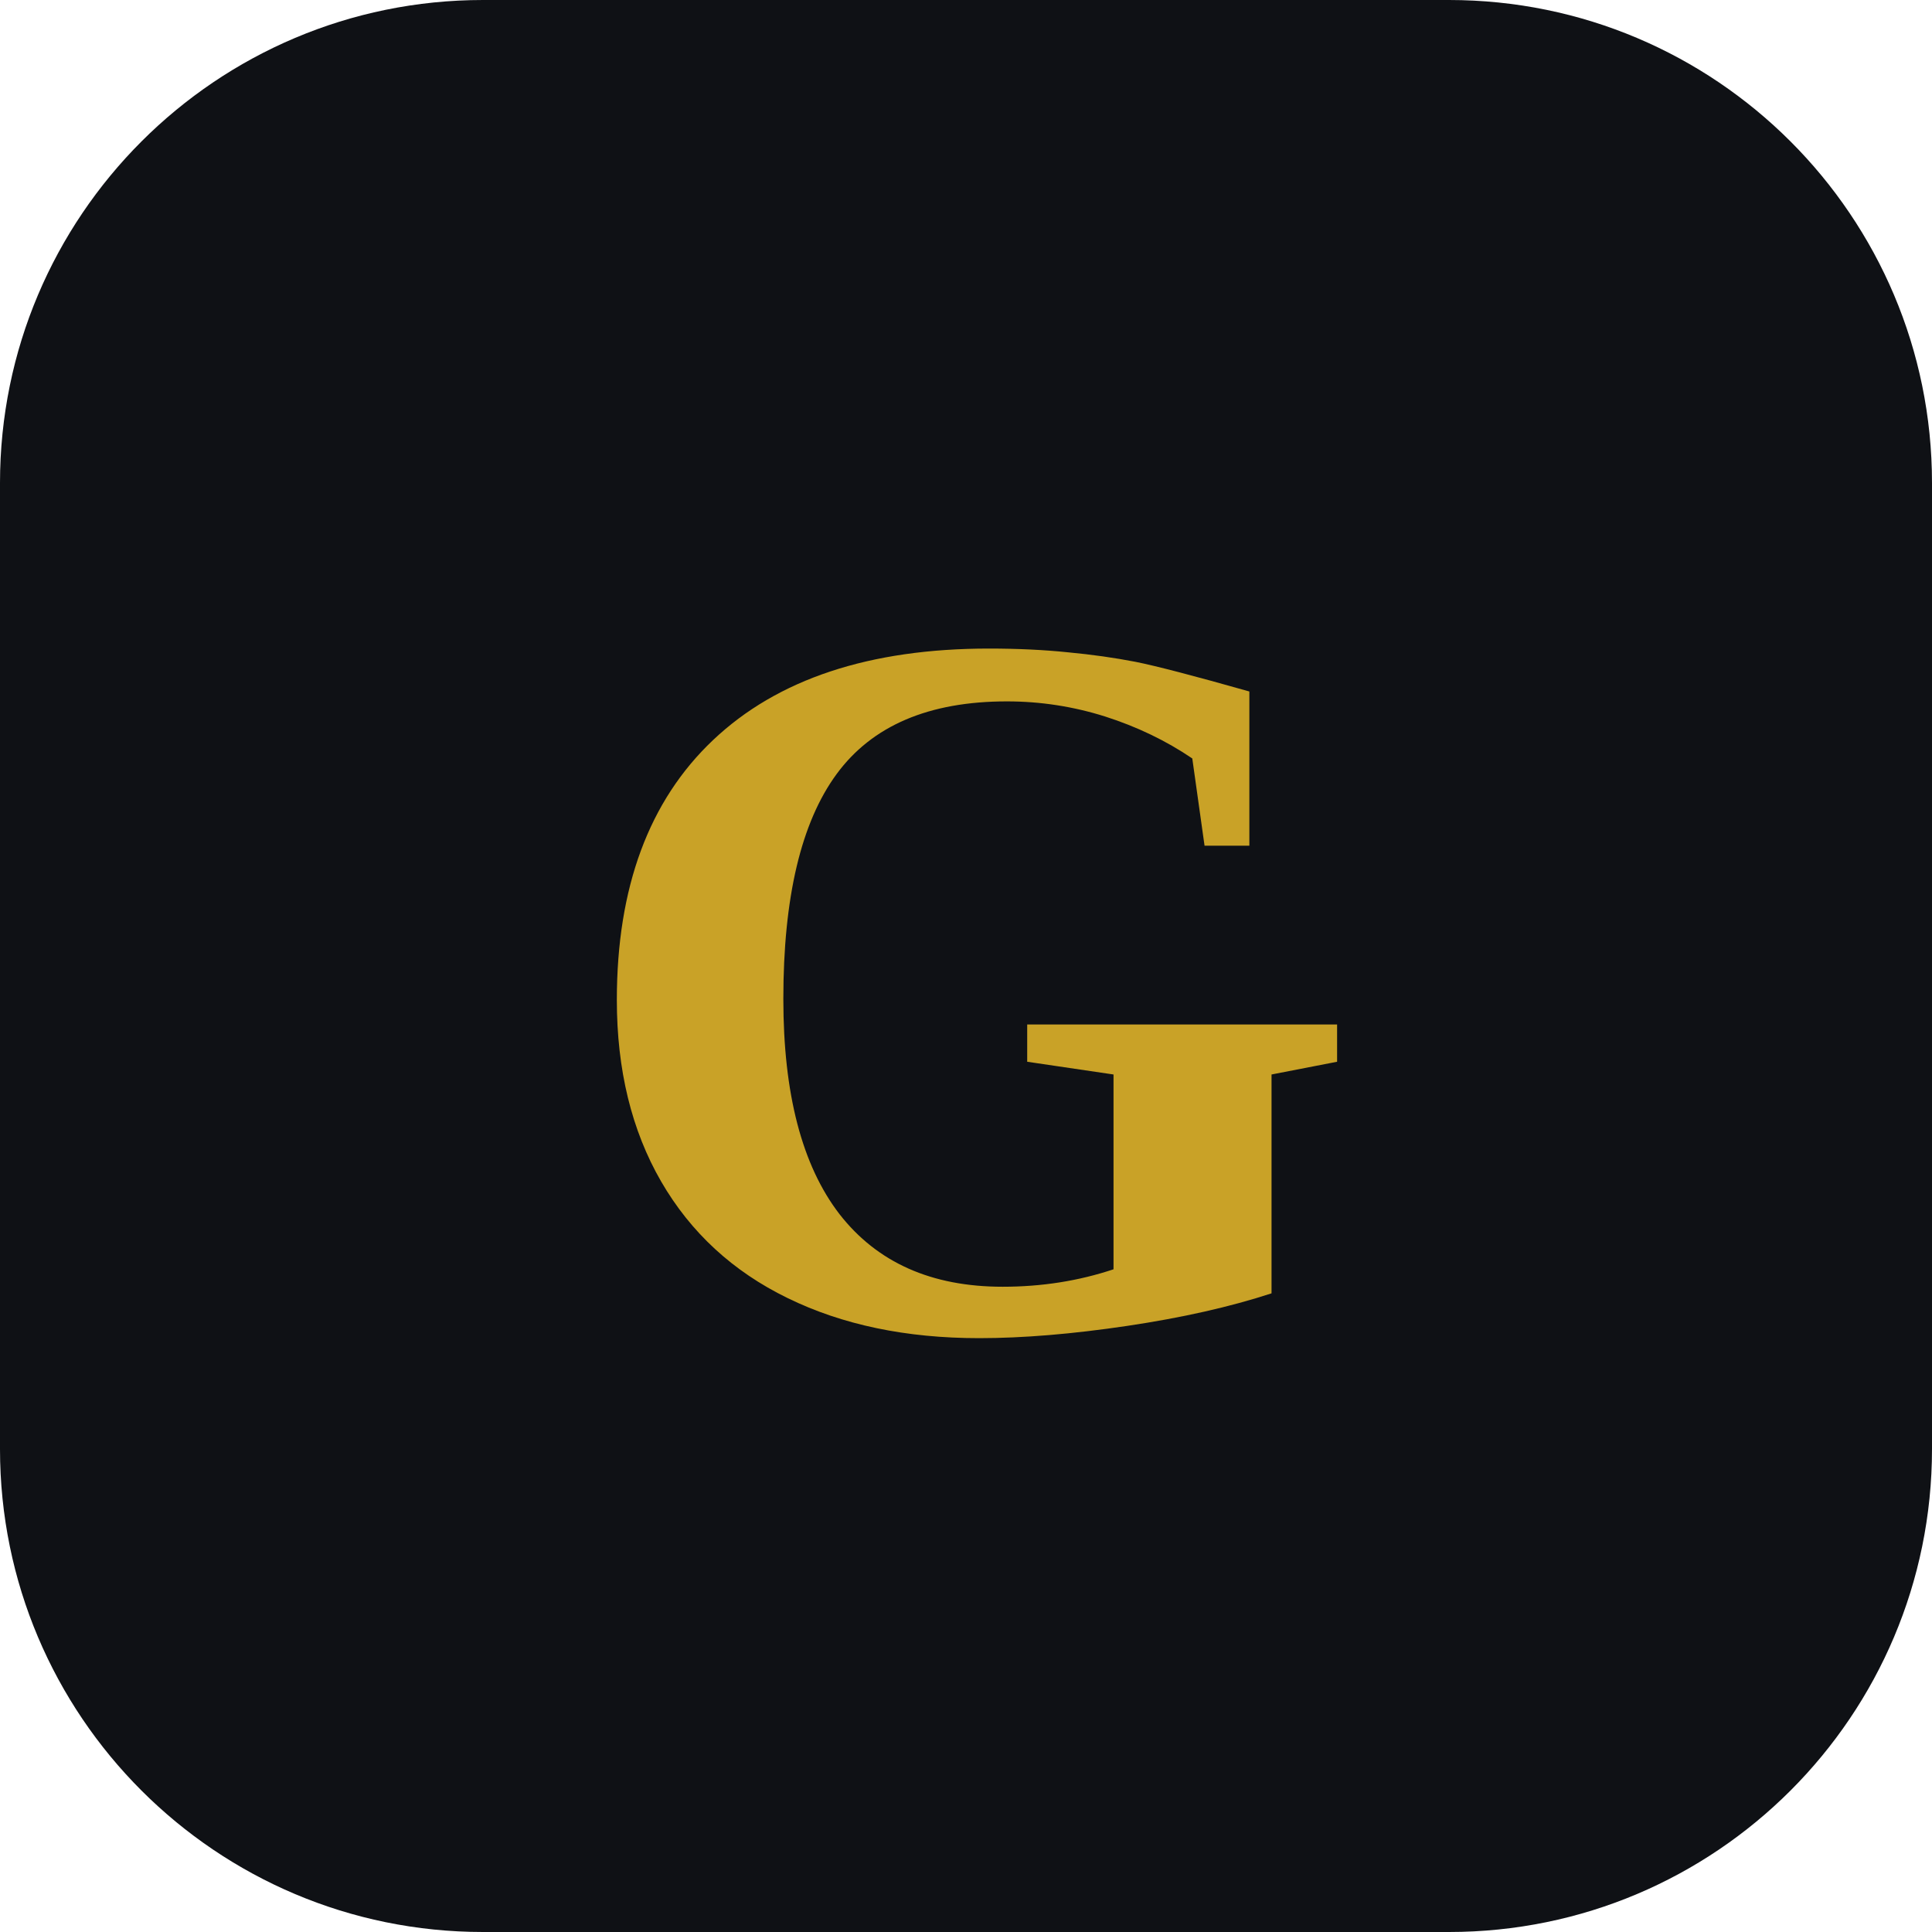
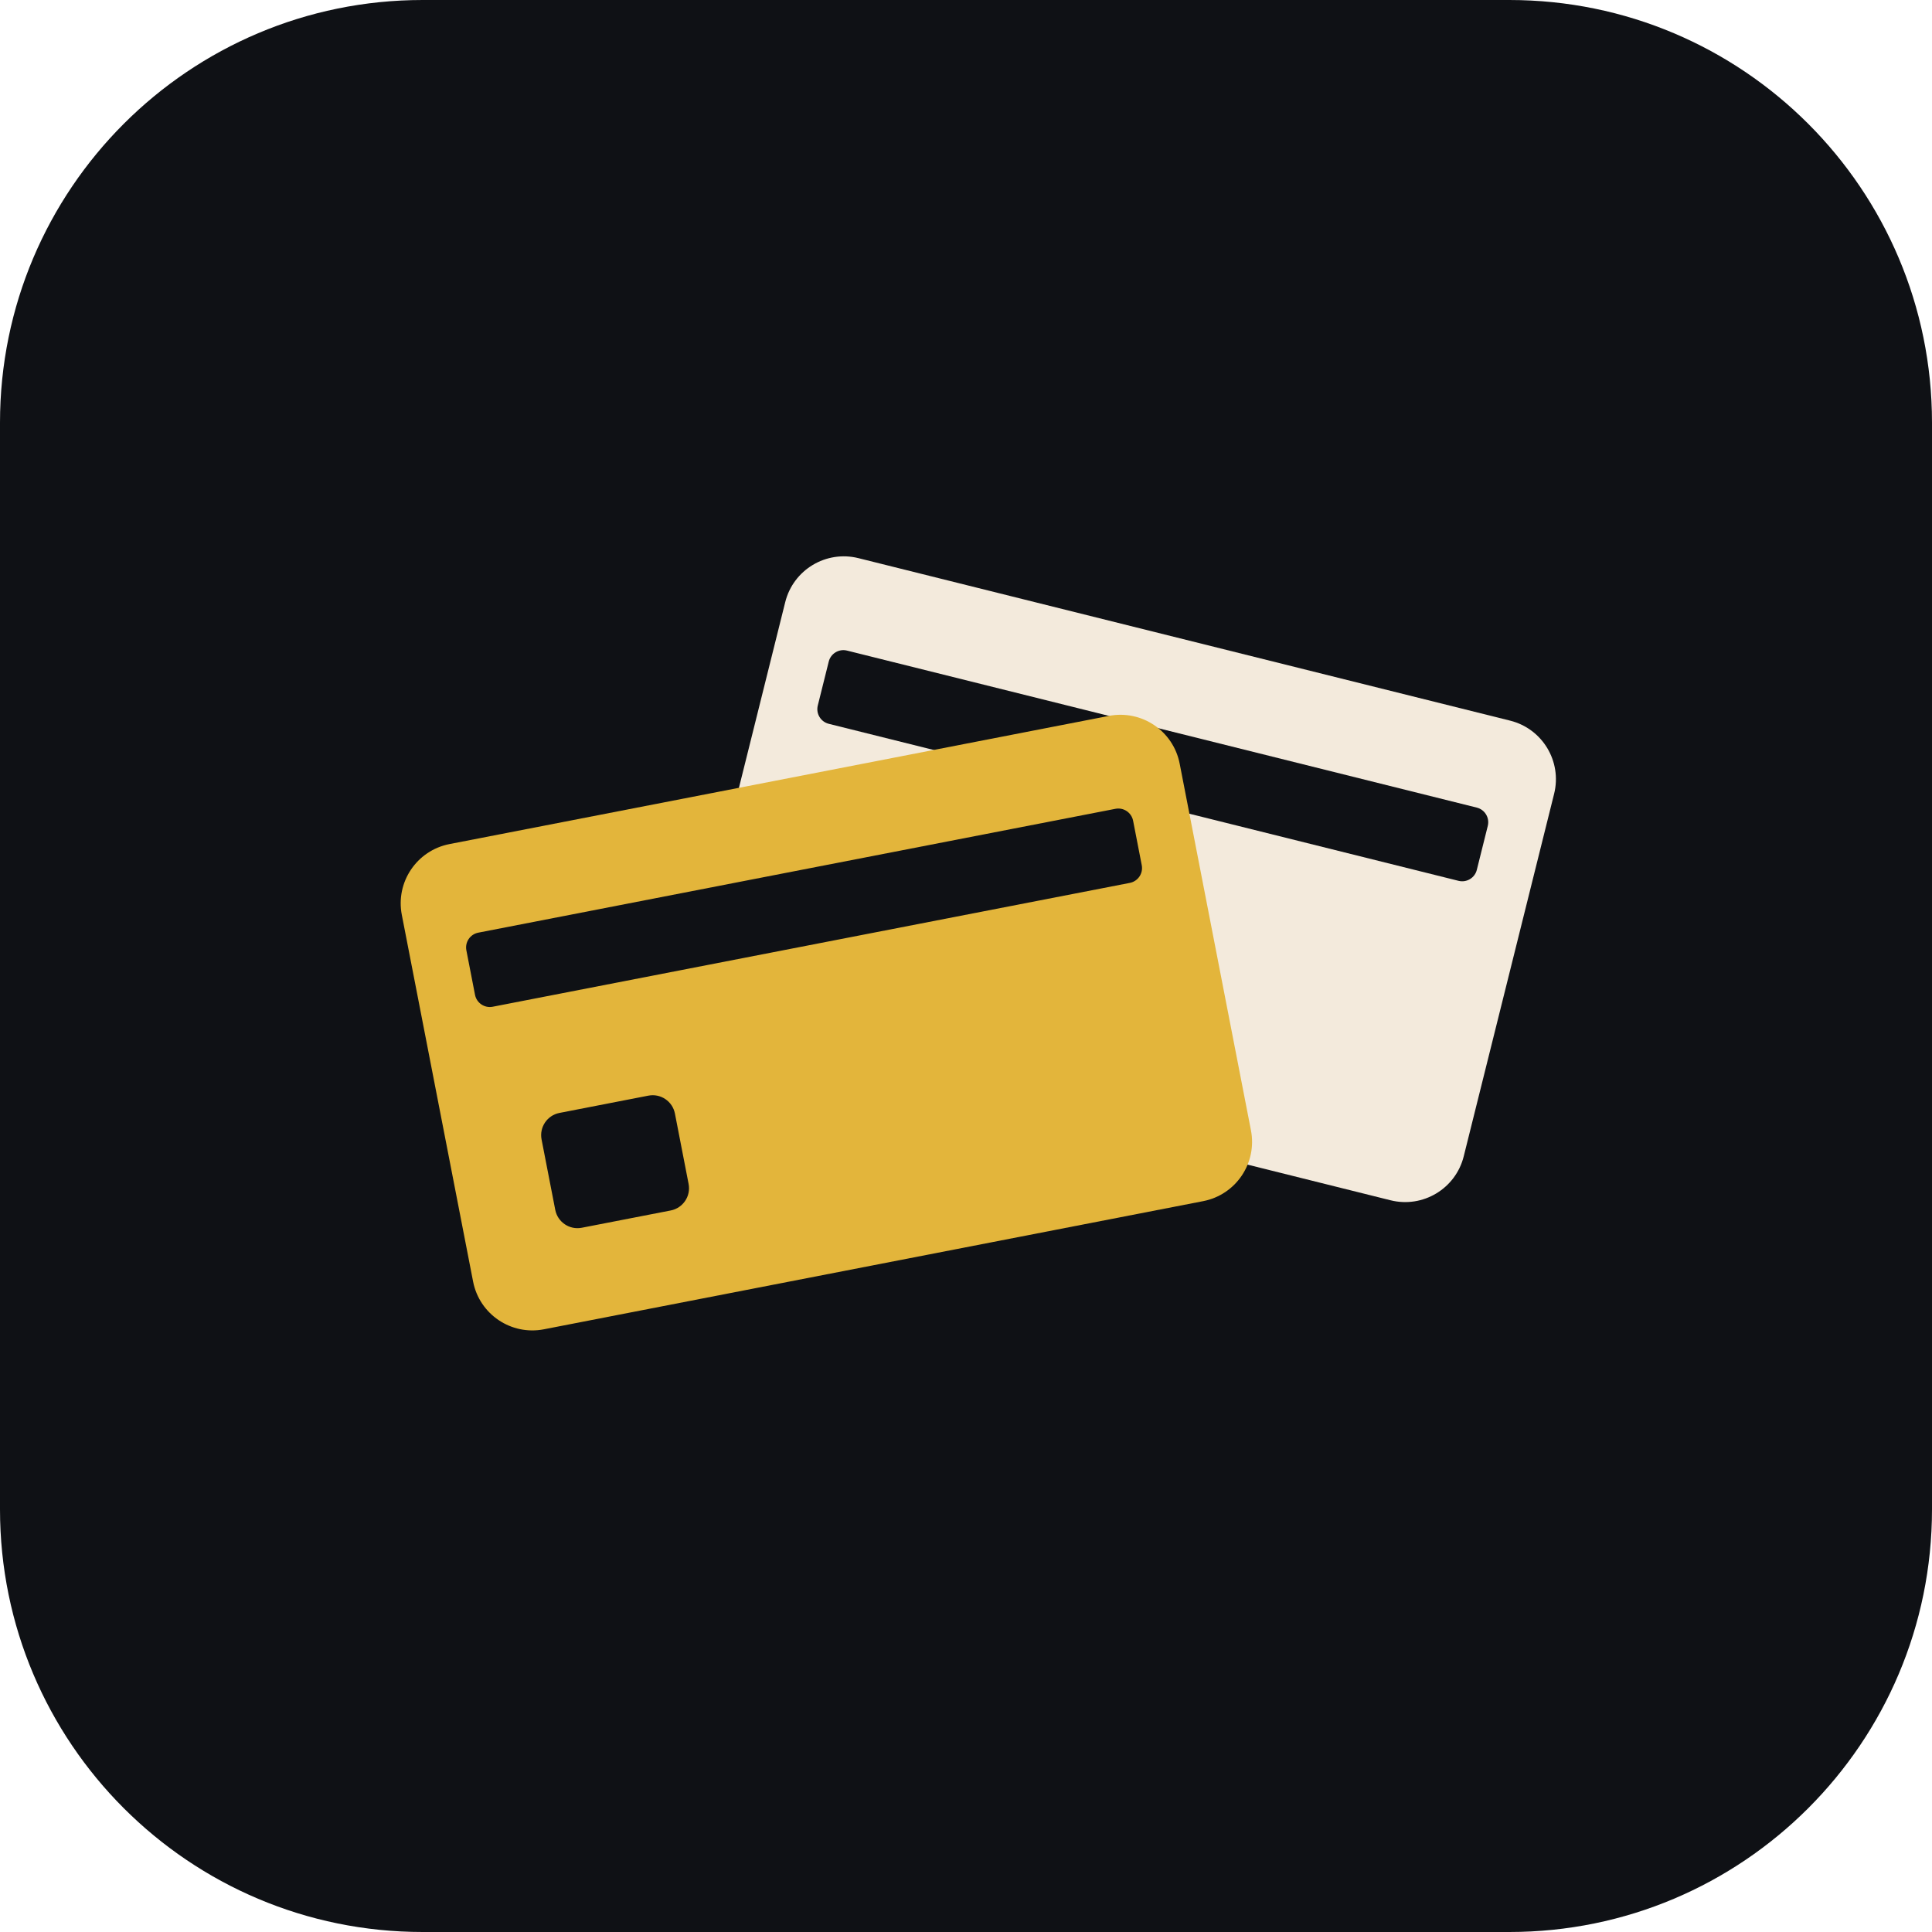
- <svg xmlns="http://www.w3.org/2000/svg" viewBox="0 0 64 64">
-   <rect width="64" height="64" rx="16" fill="#0F1115" />
-   <text x="32" y="44" font-family="Georgia, 'Times New Roman', serif" font-size="34" font-weight="700" fill="#C9A227" text-anchor="middle">G</text>
+ <svg xmlns="http://www.w3.org/2000/svg" viewBox="0 0 1024 1024">
+   <rect width="1024" height="1024" rx="224" fill="#0F1115" />
+   <g transform="translate(512 506)">
+     <g transform="translate(84 -40) rotate(14)">
+       <rect x="-210" y="-131" width="420" height="262" rx="32" fill="#F3EADC" />
+       <rect x="-180" y="-82" width="360" height="40" rx="8" fill="#0F1115" />
+     </g>
+     <g transform="translate(-74 36) rotate(-11)">
+       <rect x="-210" y="-131" width="420" height="262" rx="32" fill="#E3B53B" />
+       <rect x="-180" y="-82" width="360" height="40" rx="8" fill="#0F1115" />
+       <rect x="-160" y="20" width="72" height="62" rx="12" fill="#0F1115" />
+     </g>
+   </g>
</svg>
